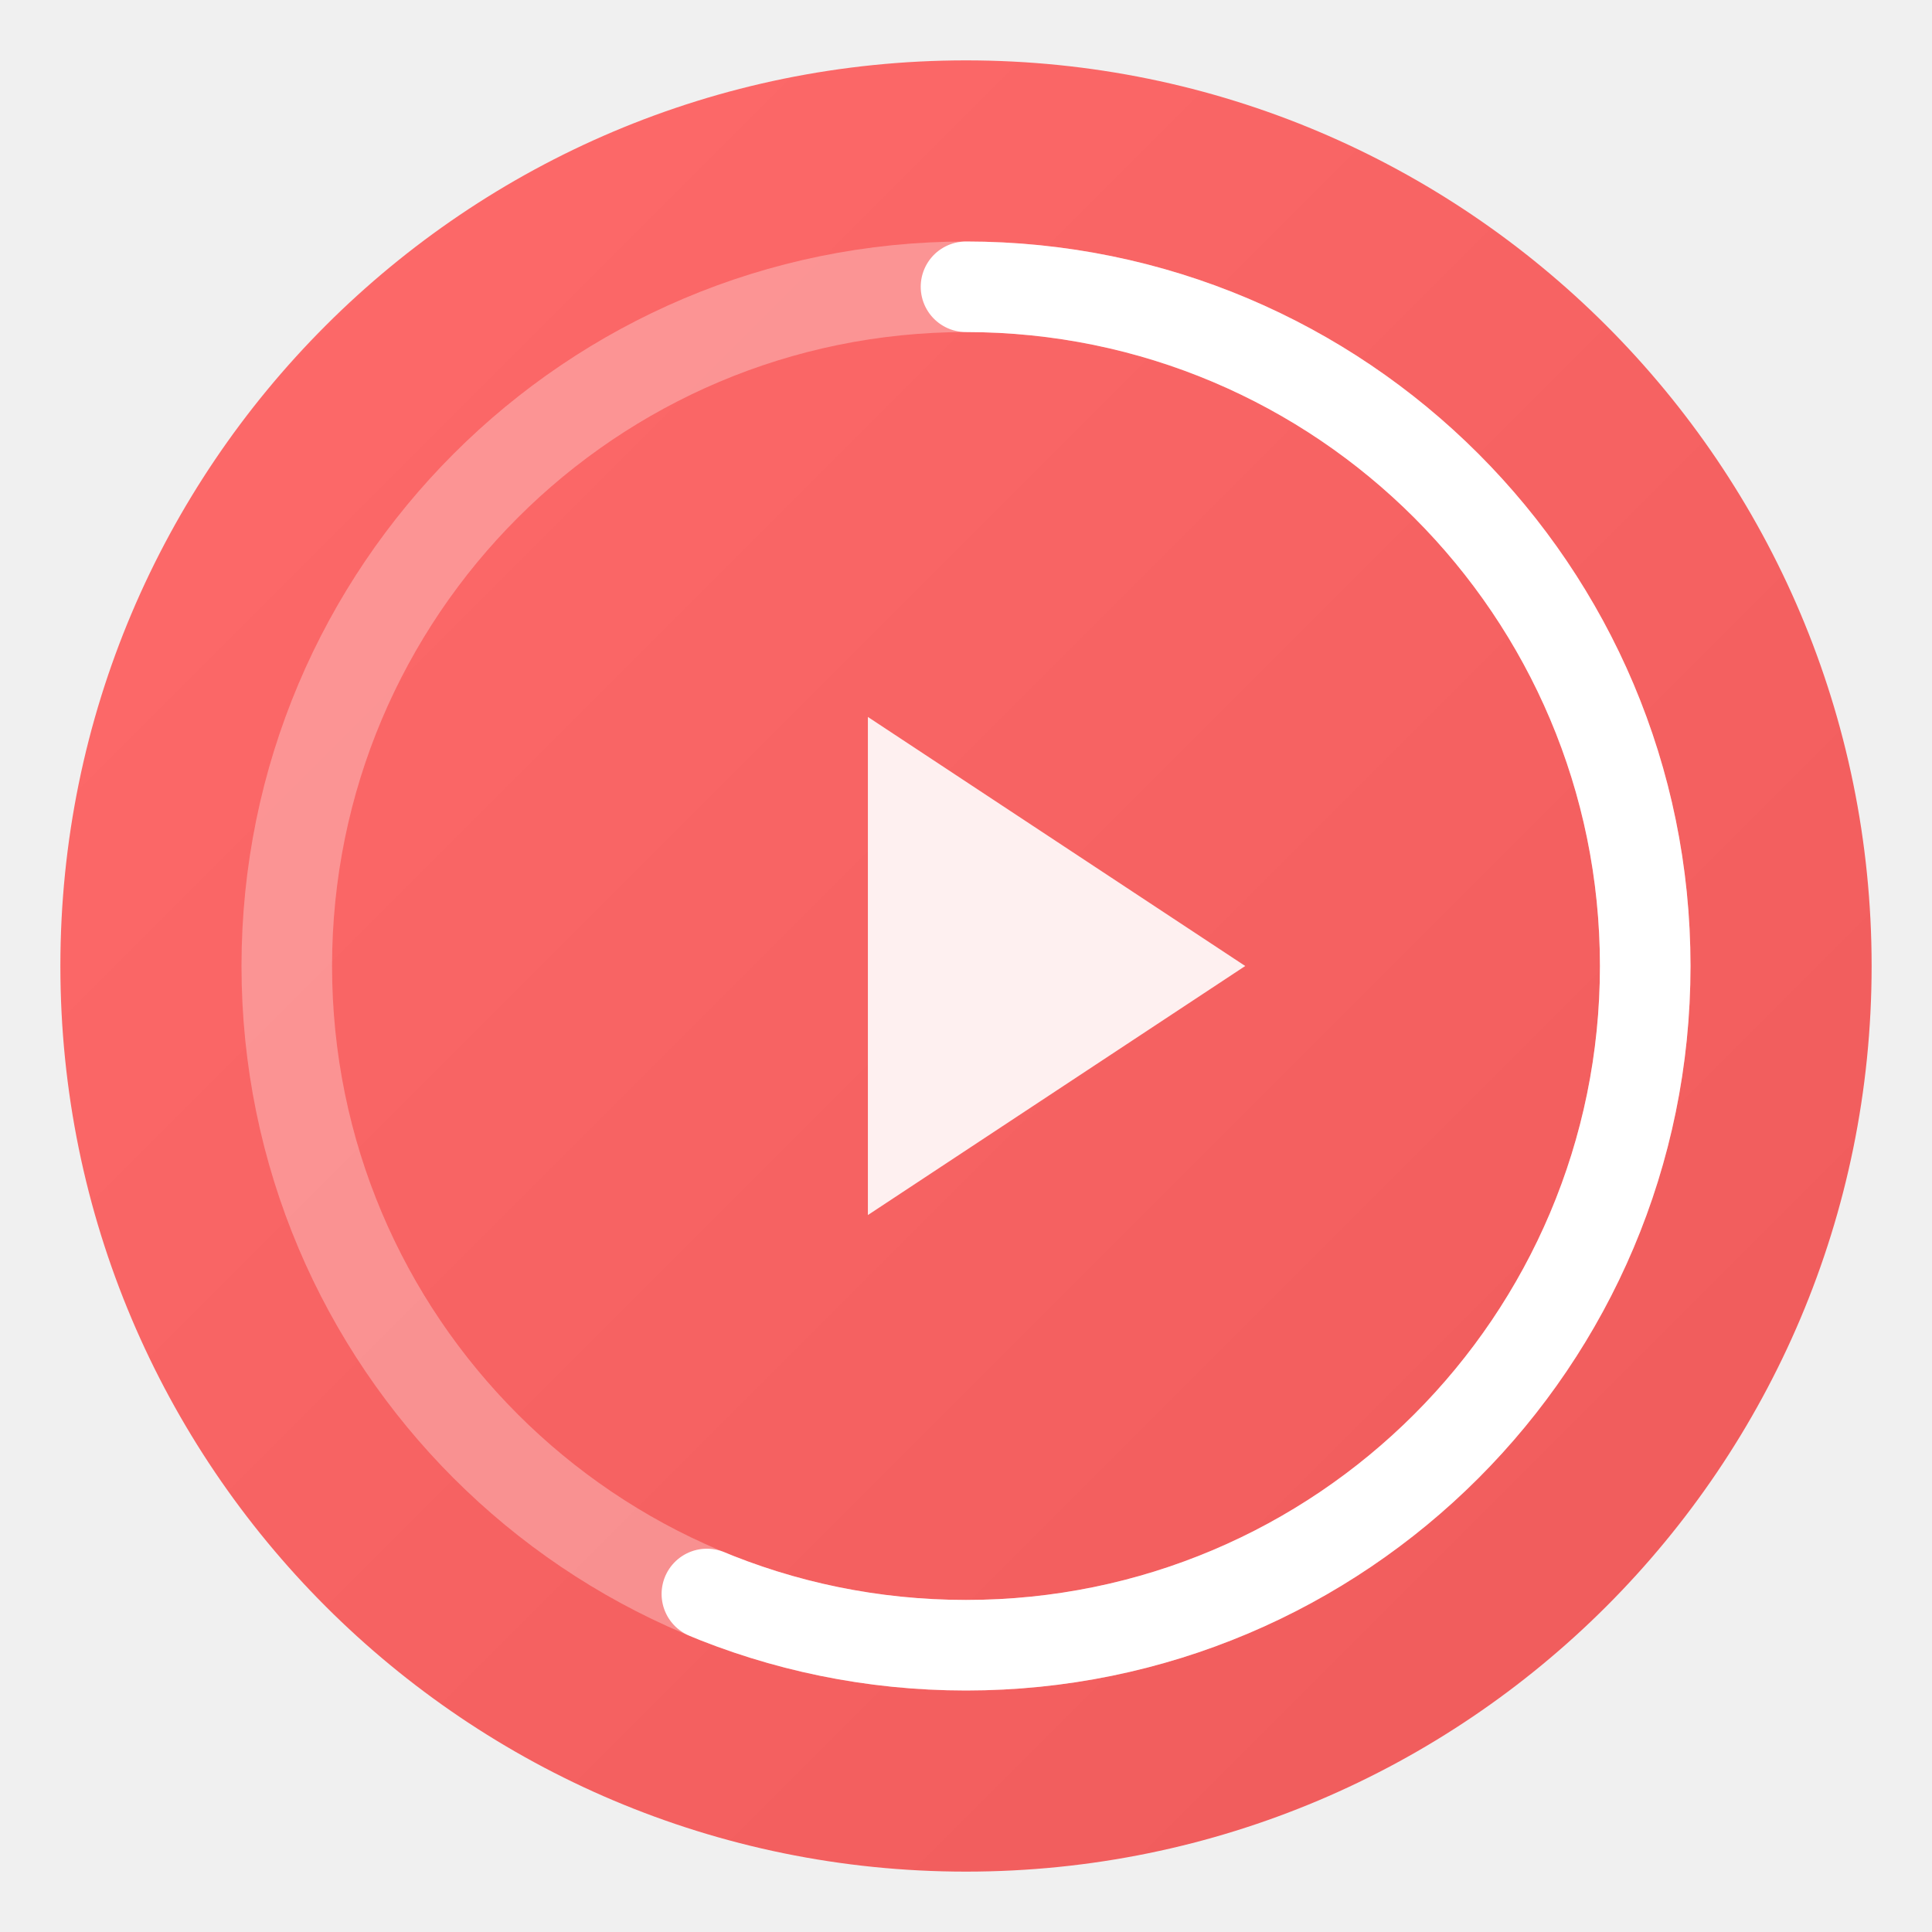
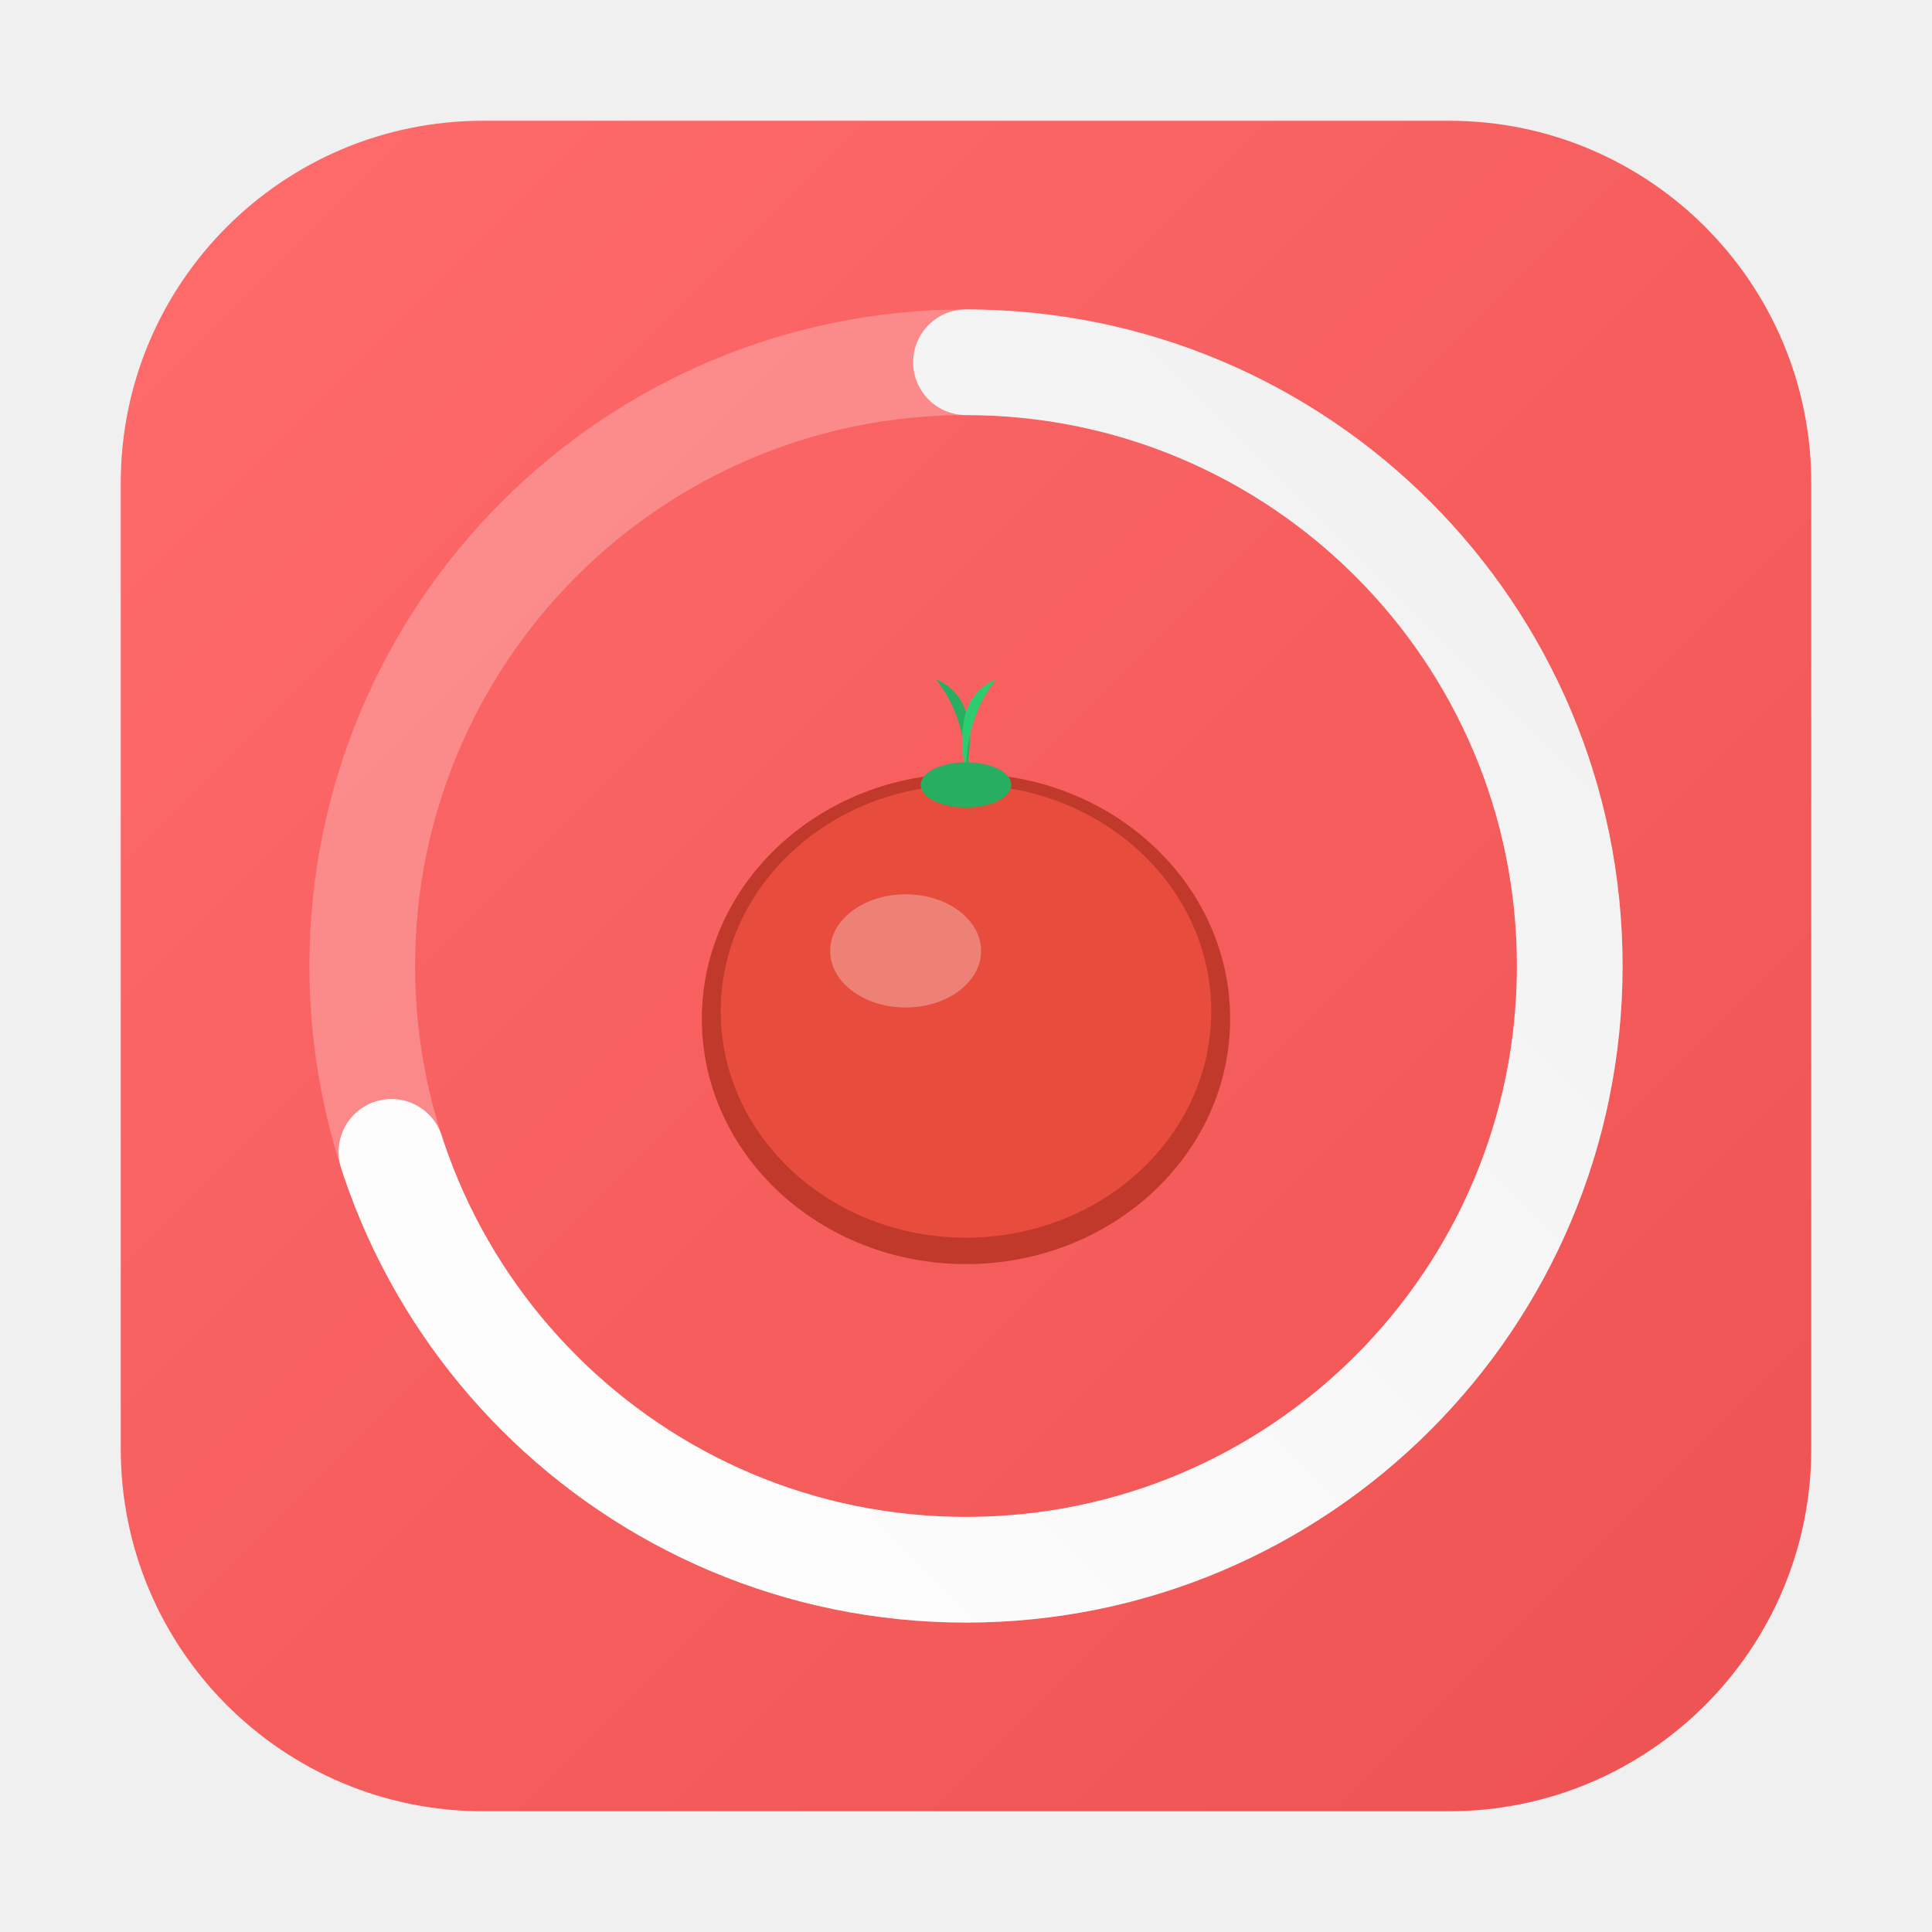
<svg xmlns="http://www.w3.org/2000/svg" width="512" height="512" viewBox="0 0 512 512">
  <defs>
-     <linearGradient id="bg" x1="0%" y1="0%" x2="100%" y2="100%">
-       <stop offset="0%" style="stop-color:#FF6B6B;stop-opacity:1" />
-       <stop offset="100%" style="stop-color:#EE5A5A;stop-opacity:1" />
+     <linearGradient id="bgGrad" x1="0%" y1="0%" x2="100%" y2="100%">
+       <stop offset="0%" style="stop-color:#FF6B6B" />
+       <stop offset="100%" style="stop-color:#EE5252" />
+     </linearGradient>
+     <linearGradient id="ringGrad" x1="0%" y1="0%" x2="100%" y2="100%">
+       <stop offset="0%" style="stop-color:#FFFFFF" />
+       <stop offset="100%" style="stop-color:#F0F0F0" />
    </linearGradient>
  </defs>
-   <circle cx="256" cy="256" r="240" fill="url(#bg)" />
-   <circle cx="256" cy="256" r="180" fill="none" stroke="#ffffff" stroke-width="24" opacity="0.3" />
-   <circle cx="256" cy="256" r="180" fill="none" stroke="#ffffff" stroke-width="24" stroke-dasharray="848" stroke-dashoffset="212" stroke-linecap="round" transform="rotate(-90 256 256)" />
-   <polygon points="230,190 230,322 330,256" fill="#ffffff" opacity="0.9" />
+   <rect x="32" y="32" width="448" height="448" rx="96" ry="96" fill="url(#bgGrad)" />
+   <circle cx="256" cy="256" r="160" fill="none" stroke="rgba(255,255,255,0.25)" stroke-width="28" />
+   <circle cx="256" cy="256" r="160" fill="none" stroke="url(#ringGrad)" stroke-width="28" stroke-linecap="round" stroke-dasharray="1005" stroke-dashoffset="301" transform="rotate(-90 256 256)" />
+   <ellipse cx="256" cy="270" rx="70" ry="65" fill="#C0392B" />
+   <ellipse cx="256" cy="268" rx="65" ry="60" fill="#E74C3C" />
+   <ellipse cx="240" cy="252" rx="20" ry="15" fill="rgba(255,255,255,0.3)" />
+   <path d="M256 205 Q256 190 248 180 Q260 185 256 205" fill="#27AE60" />
+   <path d="M256 205 Q256 190 264 180 Q252 185 256 205" fill="#2ECC71" />
+   <ellipse cx="256" cy="208" rx="12" ry="6" fill="#27AE60" />
</svg>
